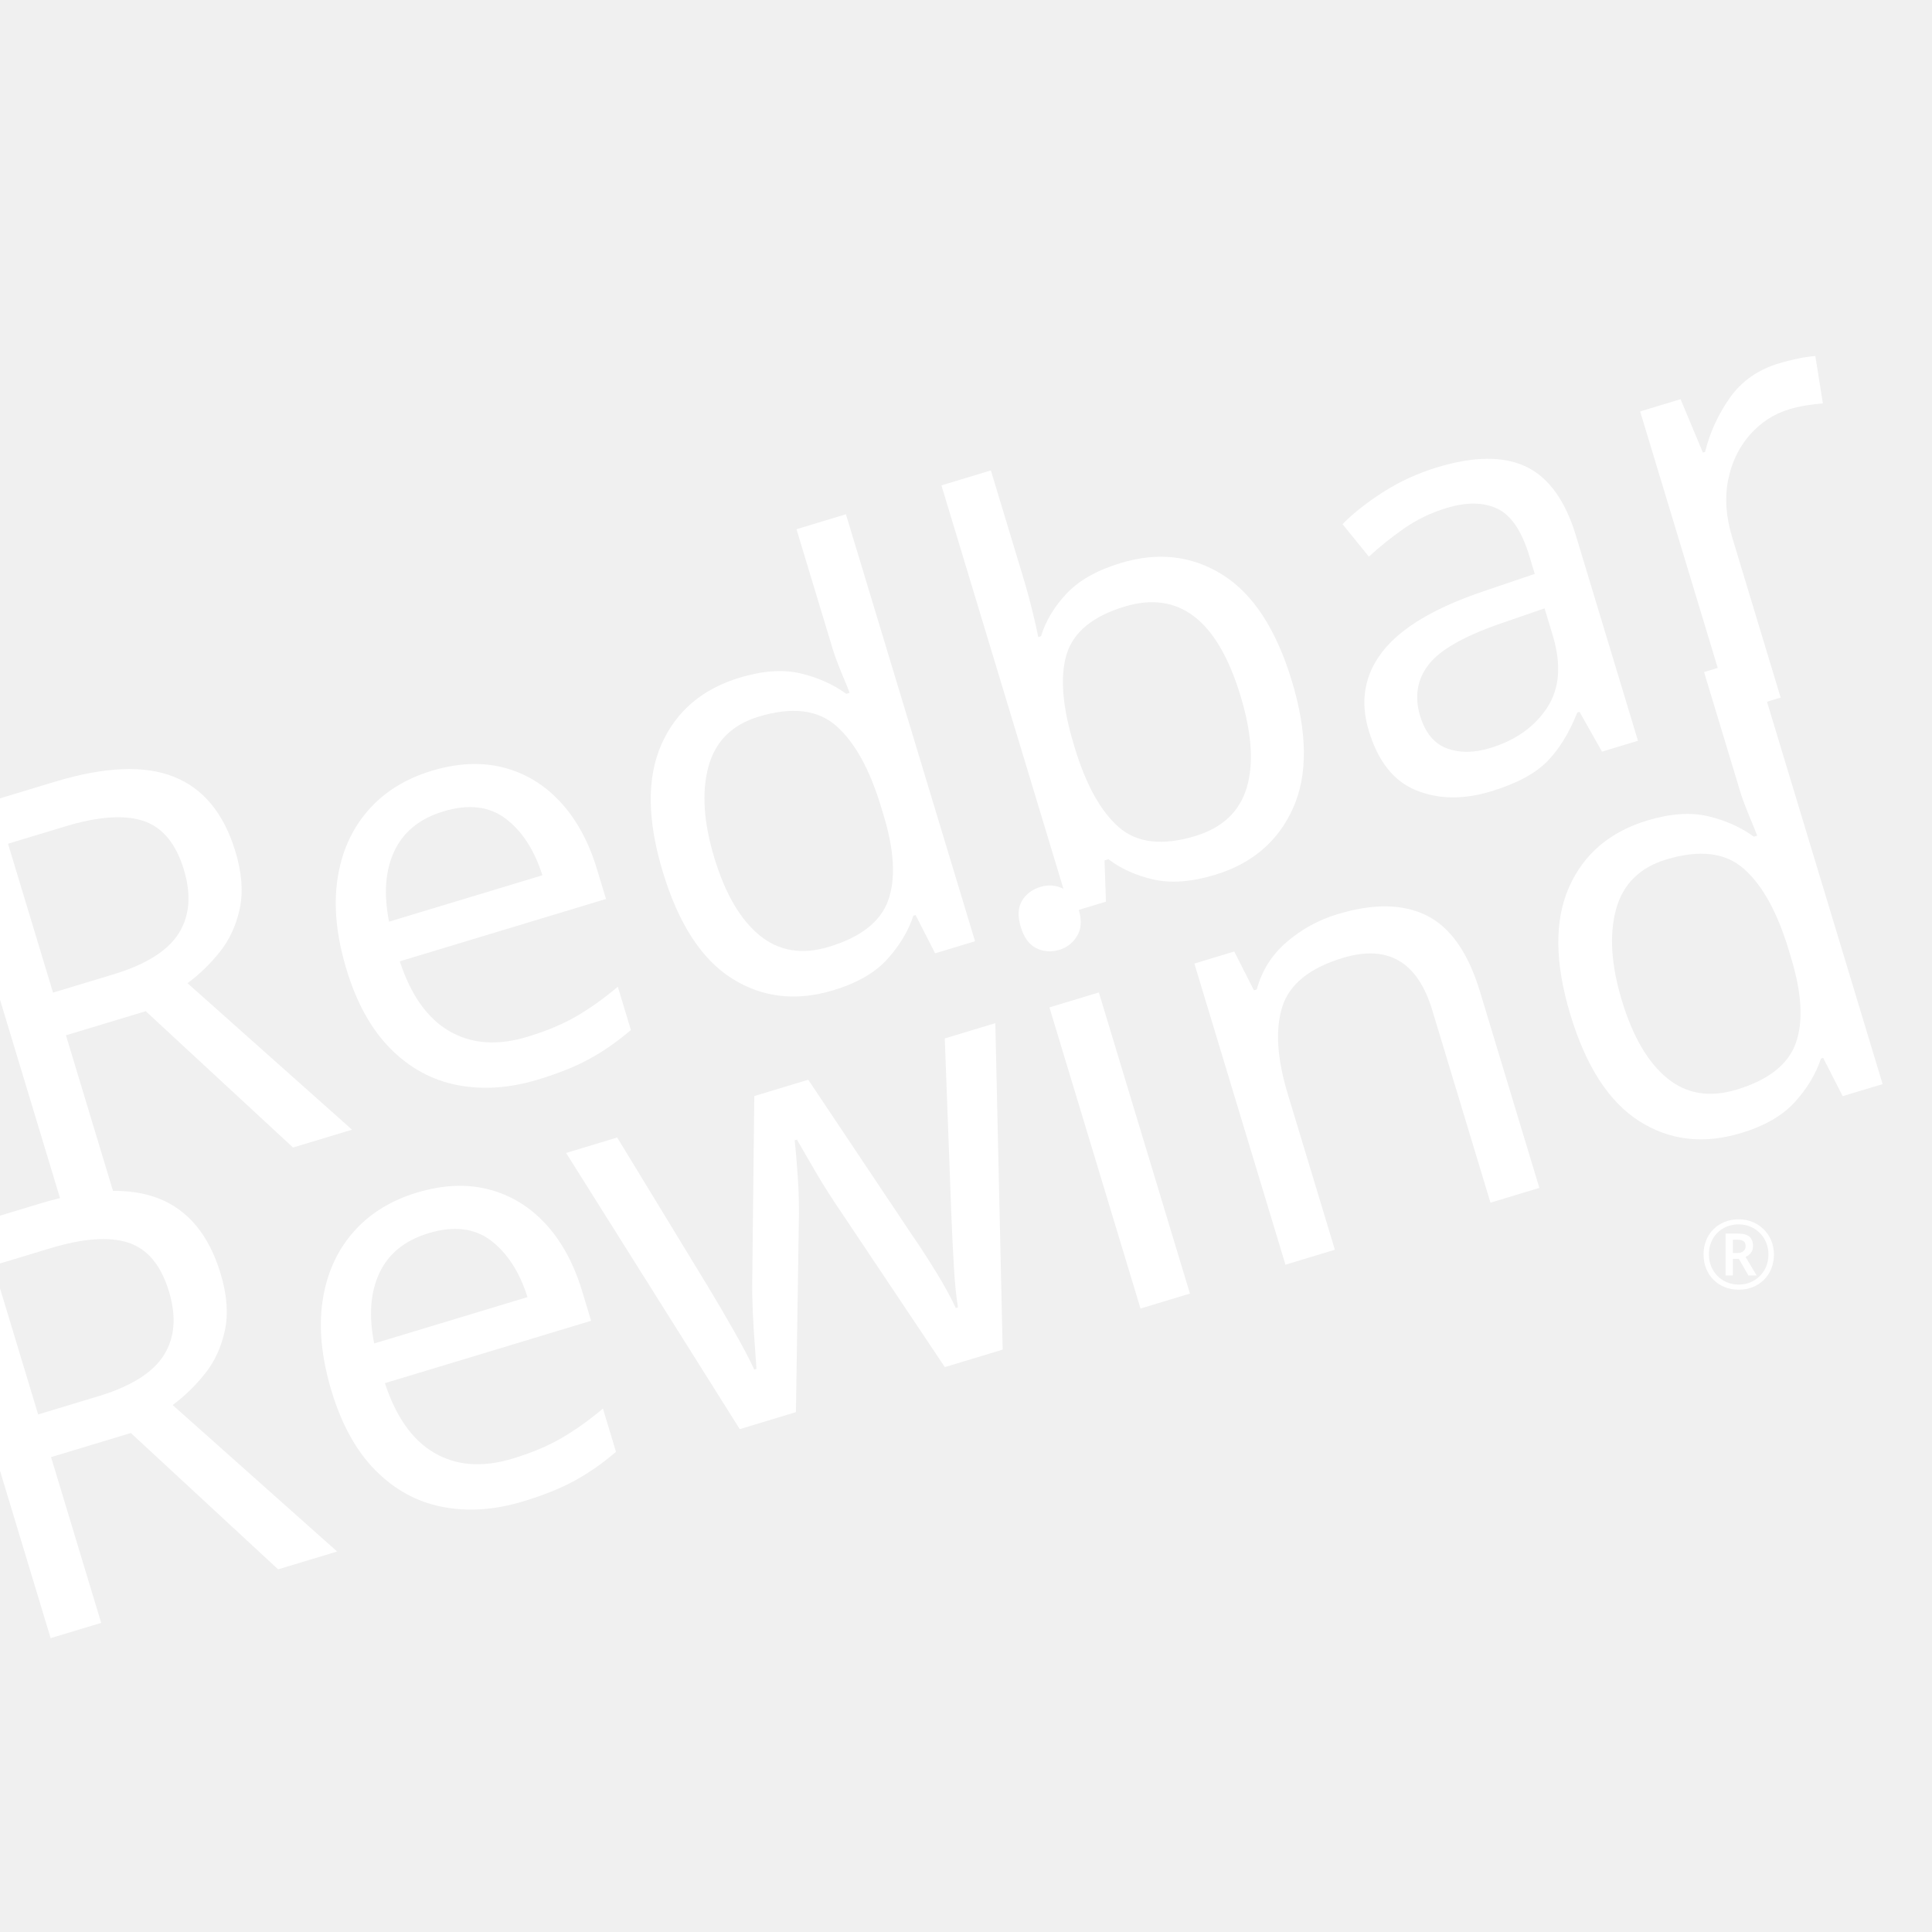
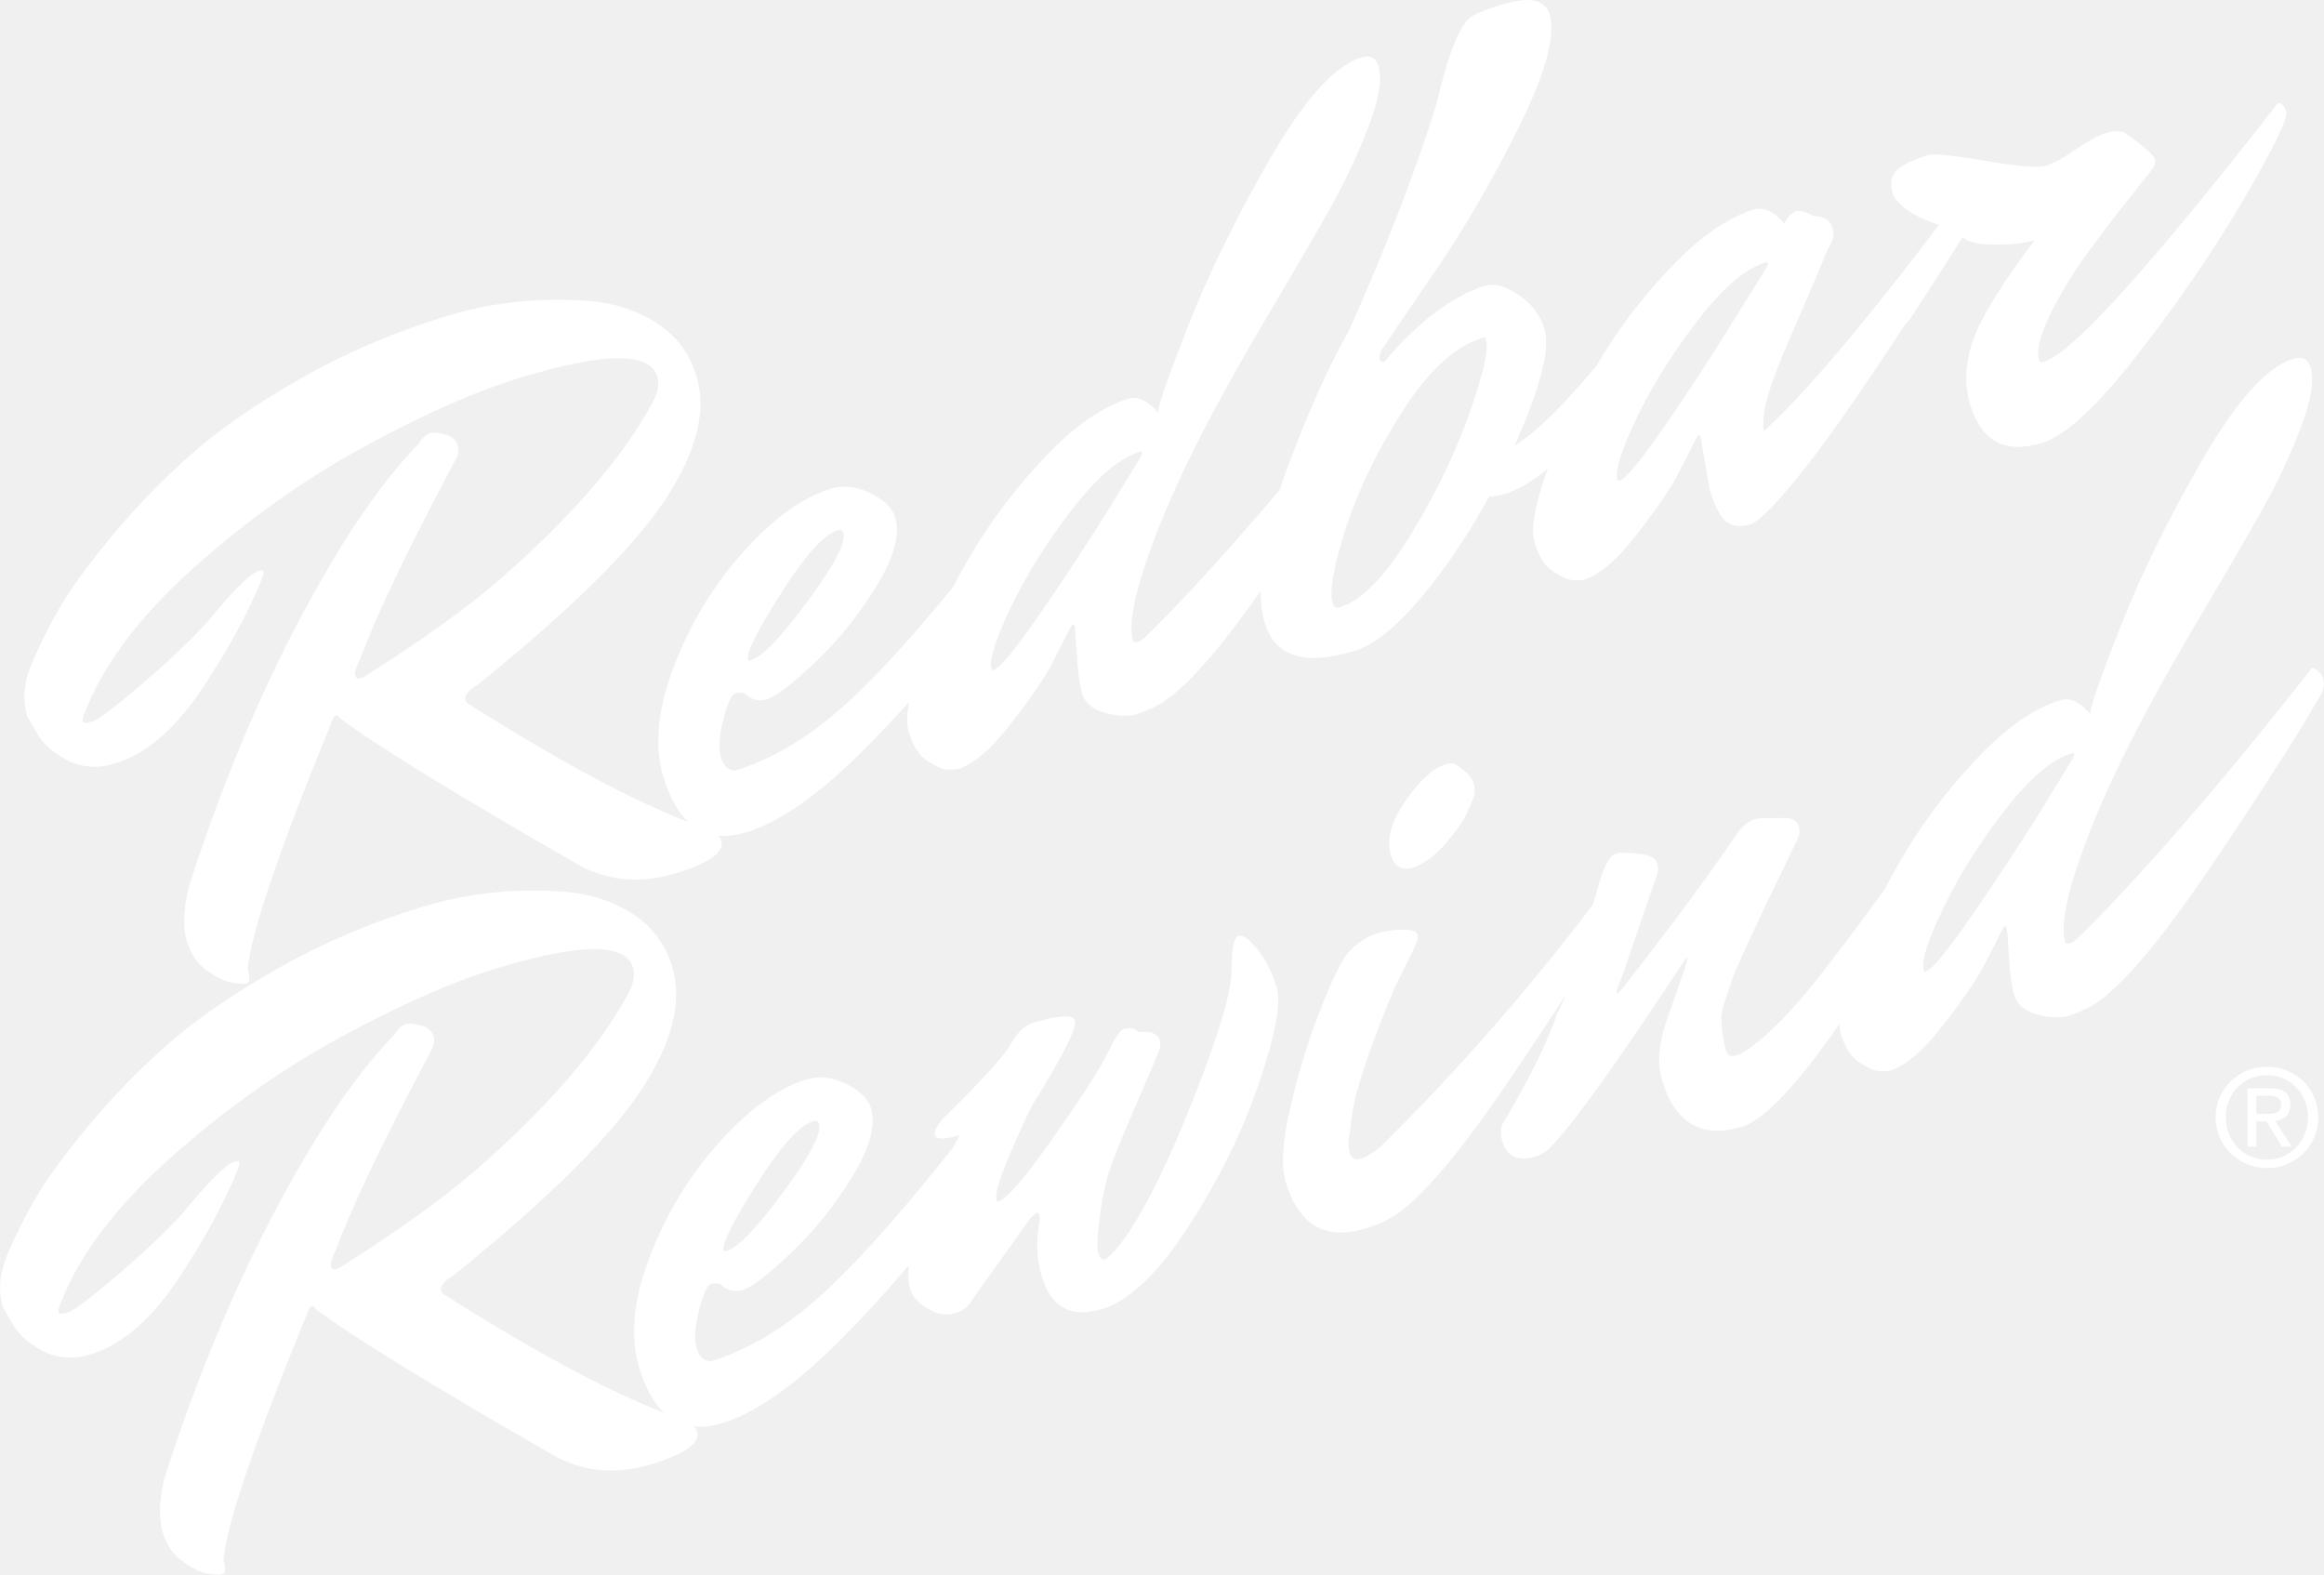
- <svg xmlns="http://www.w3.org/2000/svg" width="900" height="900" viewBox="0 0 900 900">
+ <svg xmlns="http://www.w3.org/2000/svg" id="Layer_1" data-name="Layer 1" viewBox="0 0 774.49 524.66">
  <defs>
    <style>
-       .cls-1, .cls-2 {
-         font-size: 190px;
+       .cls-1 {
        fill: #fff;
-         text-anchor: middle;
-       }
- 
-       .cls-1 {
-         font-family: "Mr Dafoe";
-       }
- 
-       .cls-2 {
-         font-family: HelveticaNeueLTStd-Md, "Helvetica Neue LT Std";
-         font-weight: 500;
      }
    </style>
  </defs>
-   <text id="Redbar_" data-name="Redbar " class="cls-1" transform="translate(448.718 440.136) rotate(-16.827) scale(1.439)">
-     <tspan x="0">Redbar</tspan>
-   </text>
-   <text id="Rewind" class="cls-1" transform="translate(448.718 634.539) rotate(-16.827) scale(1.439)">
-     <tspan x="0">Rewind</tspan>
-   </text>
-   <text id="_" data-name="®" class="cls-2" transform="translate(809.969 600.33) scale(0.235)">
-     <tspan x="0">®</tspan>
-   </text>
+   <path class="cls-1" d="M12.02,243.79c1.86,3.63,5.23,6.75,10.12,9.37,4.89,2.62,10.29,3.03,16.23,1.23,10.99-3.32,21.32-12.63,30.97-27.93,4.28-6.62,7.78-12.54,10.49-17.74,2.71-5.2,4.76-9.44,6.15-12.71,1.39-3.28,2.02-5.13,1.89-5.57-.13-.43-.72-.5-1.77-.18-2.79,.84-8.64,6.71-17.53,17.58-5.89,6.35-13.19,13.23-21.9,20.62-8.71,7.4-14.03,11.38-15.95,11.96-1.92,.58-2.97,.57-3.16-.05-.18-.61,.18-1.91,1.1-3.9,6.27-15.79,18.41-31.7,36.41-47.72,18.01-16.01,36.91-29.39,56.7-40.14,19.79-10.74,36.97-18.32,51.54-22.73,14.57-4.41,25.53-6.58,32.88-6.52,7.35,.06,11.63,2.1,12.85,6.11,.79,2.62,.13,5.77-2,9.46-9.96,18.06-26.77,37.42-50.41,58.09-11.17,9.66-26.35,20.54-45.55,32.63l-1.05,.32c-.88,.26-1.44-.04-1.7-.91-.26-.87,.37-2.87,1.9-6,5.12-13.92,15.62-35.86,31.51-65.8,1.03-1.64,1.29-3.29,.79-4.95-.5-1.66-1.85-2.82-4.05-3.49-2.2-.67-3.96-.8-5.26-.41-1.31,.4-2.54,1.53-3.69,3.4-8.56,8.87-17.12,20.22-25.69,34.05-20.18,32.77-37.22,70.86-51.13,114.29-1.59,7.34-1.74,13.14-.45,17.42,1.29,4.28,3.52,7.55,6.69,9.83,3.16,2.28,5.95,3.63,8.36,4.04,2.41,.41,4.09,.47,5.05,.18,.96-.29,1.02-1.83,.17-4.62,1.09-12.13,10.52-39.84,28.28-83.11,.31-.85,.69-1.35,1.12-1.48,.43-.13,.85,.13,1.23,.77,11.63,8.86,38.41,25.33,80.35,49.39,9.72,5.06,20.25,5.88,31.59,2.44,11.34-3.43,16.43-7.07,15.27-10.9-.18-.6-.5-1.15-.96-1.66,2.82,.26,5.91-.12,9.25-1.13,11.34-3.43,24.53-12.7,39.57-27.82,5.18-5.21,10.08-10.41,14.73-15.6-.79,4.36-.83,7.76-.09,10.18,1.37,4.54,3.47,7.71,6.31,9.52,2.83,1.81,4.97,2.73,6.41,2.77,1.44,.04,2.62,.01,3.55-.07,5.23-1.58,11.17-6.66,17.81-15.24,6.64-8.58,11.16-15.18,13.57-19.82,2.41-4.63,4.38-8.51,5.91-11.64,.48-.91,.86-1.4,1.12-1.48s.46,.1,.59,.54c.13,.44,.37,3.6,.73,9.49,.35,5.89,.95,10.24,1.8,13.03,.84,2.79,3.02,4.8,6.53,6.02,3.51,1.22,7.09,1.57,10.74,1.04,3.66-1.11,6.93-2.57,9.81-4.39,8.03-5.36,18.82-17.66,32.35-36.87,.03,4.02,.49,7.58,1.42,10.66,3.38,11.17,13.27,14.27,29.67,9.31,6.63-2,14.07-7.92,22.34-17.75,8.26-9.83,16.01-21.36,23.24-34.59l-.29,.94c2.2-.28,3.82-.58,4.87-.9,4.55-1.38,9.38-4.22,14.49-8.51-.11,.31-.24,.63-.35,.94-4.07,11.42-5.42,19.4-4.04,23.93,1.37,4.54,3.47,7.71,6.31,9.52,2.83,1.81,4.97,2.73,6.41,2.78,1.44,.04,2.62,.01,3.55-.07,5.23-1.58,11.17-6.66,17.81-15.24,6.64-8.58,11.16-15.18,13.57-19.82,2.41-4.63,4.38-8.51,5.91-11.64,.48-.91,.86-1.4,1.12-1.48,.26-.08,.47,.14,.63,.67l2.97,17.38c1.63,5.41,3.46,8.95,5.5,10.62,2.03,1.67,4.7,2.01,8.02,1,3.31-1,10.24-8.33,20.77-21.99,4.37-5.7,9.23-12.45,14.58-20.26,5.35-7.8,10.08-14.85,14.17-21.14,.66-1,1.32-2.03,1.98-3.05,.67-.6,1.27-1.25,1.79-1.95,8.31-12.8,14.13-21.89,17.46-27.27,2.03,1.67,5.8,2.49,11.31,2.44,5.51-.05,9.74-.52,12.71-1.42-11.14,14.79-18,25.96-20.57,33.5-2.58,7.54-2.86,14.62-.86,21.25,3.7,12.21,11.65,16.47,23.86,12.78,7.85-2.37,18.59-12.34,32.24-29.89,13.64-17.55,25.41-34.82,35.32-51.81,9.9-16.99,14.53-26.57,13.87-28.76-.66-2.18-1.6-3.09-2.82-2.72-42.53,54.57-68.51,83.27-77.93,86.12-.88,.26-1.39,.13-1.54-.39-1-3.31,.21-8.44,3.63-15.38,3.42-6.94,7.36-13.46,11.79-19.56,4.44-6.1,9.04-12.16,13.79-18.17,4.75-6.01,7.57-9.57,8.47-10.7,.89-1.13,1.16-2.3,.79-3.52-.37-1.22-3.61-4.05-9.71-8.49-1.59-.85-3.74-.87-6.44-.05-2.71,.82-6.1,2.66-10.19,5.51-4.09,2.86-7.4,4.67-9.93,5.43-2.53,.77-9.22,.22-20.06-1.64-10.85-1.86-17.23-2.5-19.15-1.92-5.06,1.53-8.55,3.21-10.48,5.03-1.92,1.82-2.36,4.48-1.3,7.96,.16,.52,.68,1.32,1.58,2.38,2.63,3.14,7.24,5.77,13.81,7.9-25.25,33.3-44.7,56.21-58.34,68.7-.65-3.42,.12-8.41,2.32-14.99,1.32-3.83,2.64-7.32,3.97-10.48,1.33-3.16,3.56-8.36,6.71-15.6,3.14-7.23,5.86-13.67,8.15-19.32,1.81-2.83,2.45-5.12,1.92-6.87-.53-1.74-1.46-2.94-2.8-3.58-1.34-.64-2.56-.89-3.66-.75-2.55-1.51-4.53-2.06-5.92-1.64-1.4,.42-2.7,1.77-3.92,4.04-3.29-3.95-6.62-5.52-9.99-4.69-8.73,2.64-17.97,9.05-27.74,19.24-9.71,10.13-17.99,21.1-24.85,32.9-2.4,2.84-4.95,5.77-7.68,8.78-7.91,8.77-14.45,14.7-19.61,17.79,8.61-19.36,11.95-32.27,10-38.73-1.95-6.45-6.64-11.23-14.04-14.32-2.12-.69-4.22-.72-6.31-.09-10.88,3.68-21.88,12.04-32.97,25.11-.88,.26-1.41,.05-1.63-.65-.21-.7,.02-1.81,.7-3.35l15.43-22.66c10.51-14.98,20.42-31.79,29.74-50.41,9.31-18.62,12.89-31.51,10.73-38.67-1.48-4.88-6.75-5.95-15.82-3.21-5.06,1.53-8.5,2.91-10.32,4.12-1.82,1.22-3.66,4.11-5.52,8.67-1.86,4.56-3.49,9.87-4.9,15.91-1.41,6.05-4.86,16.51-10.35,31.41-5.49,14.9-12.27,31.37-20.33,49.42-.05-.17-1.32,2.11-3.78,6.86-2.47,4.75-5.36,10.95-8.65,18.61-3.3,7.67-6.44,15.71-9.41,24.13-.31,.89-.61,1.78-.91,2.67-12.11,14.32-23.42,26.99-33.92,38-7.49,7.98-11.8,12.14-12.94,12.48-1.14,.34-1.78,.25-1.94-.27-1.85-6.1,1.09-18.9,8.82-38.37,7.72-19.47,20.51-44.1,38.36-73.87,7.69-12.99,13.91-23.72,18.68-32.21,4.76-8.48,8.93-17.36,12.51-26.63,3.58-9.27,4.71-16.08,3.38-20.45-.84-2.79-2.75-3.74-5.71-2.84-8.73,2.64-18.75,13.72-30.08,33.23-11.33,19.52-20.55,38.31-27.66,56.35-7.11,18.05-10.39,27.66-9.85,28.83-3.52-4.08-6.85-5.64-9.99-4.69-8.73,2.64-17.93,9.04-27.61,19.2-9.69,10.17-18.05,21.22-25.11,33.16-2.08,3.53-4.02,7.03-5.83,10.51-12.89,15.7-23.84,27.81-32.85,36.32-13.18,12.46-26.4,20.7-39.66,24.71-2.3-.06-3.89-1.54-4.76-4.42-.87-2.88-.61-7.05,.78-12.52,1.39-5.46,2.7-8.39,3.92-8.76,1.22-.37,2.26-.4,3.12-.08,2.19,2.2,4.72,2.86,7.6,1.99,2.88-.87,8.13-4.89,15.78-12.06,7.64-7.17,14.46-15.61,20.47-25.33,6.01-9.72,8.14-17.46,6.4-23.22-.95-3.14-3.72-5.83-8.29-8.06-4.58-2.23-8.96-2.72-13.15-1.45-9.42,2.85-19.12,9.83-29.09,20.94-9.97,11.11-17.69,23.82-23.17,38.14-5.48,14.32-6.66,26.63-3.54,36.92,2.04,6.73,4.79,11.74,8.25,15.02-18.7-7.21-42.9-20.19-72.62-38.97-.91-.48-1.44-.99-1.6-1.51-.48-1.57,.9-3.32,4.13-5.25,30.91-24.96,51.67-45.43,62.27-61.39,10.6-15.96,14.13-29.79,10.59-41.48-2.27-7.5-6.66-13.36-13.17-17.58-6.51-4.22-13.97-6.67-22.37-7.38-16.57-1.27-32.36,.36-47.36,4.9-17.27,5.22-33.47,12.12-48.58,20.69-15.12,8.57-27.48,17.12-37.09,25.64-9.61,8.53-18.36,17.55-26.23,27.07-7.88,9.52-13.64,17.41-17.27,23.65-3.64,6.24-6.78,12.53-9.44,18.85-2.66,6.33-3.17,12.2-1.53,17.6l2.97,5.1ZM565.83,106.71c8.34-10.81,15.83-17.21,22.46-19.22,.52-.16,.83-.11,.9,.16,.08,.26-.13,.85-.61,1.76l-10.78,17.26c-7.01,11.45-14.59,23.08-22.73,34.87-8.14,11.79-13.26,18.01-15.36,18.64-.35,.11-.57-.01-.68-.37-.9-2.96,1.26-9.85,6.46-20.66,5.2-10.81,11.98-21.62,20.33-32.43Zm-98.1,29.81c8.56-13.25,17.38-21.25,26.45-24,.52-.16,.86,.02,1.02,.55,1,3.32-.89,11.69-5.68,25.14-4.79,13.44-11.37,26.96-19.73,40.53-8.37,13.58-16.13,21.45-23.28,23.61-1.22,.37-2.02-.06-2.38-1.28-1.21-4.01,.28-12.46,4.47-25.35,4.2-12.88,10.58-25.95,19.13-39.21Zm-88.01,14.05c.52-.16,.82-.11,.9,.16s-.13,.85-.61,1.76l-10.52,17.18c-7.19,11.51-14.85,23.16-22.99,34.95-8.14,11.79-13.26,18.01-15.36,18.64-.35,.11-.58-.01-.68-.37-.9-2.96,1.26-9.85,6.46-20.66,5.2-10.81,11.98-21.62,20.33-32.43,8.34-10.81,15.83-17.21,22.47-19.22Zm-119.43,47.12c7.99-12.6,14.26-19.59,18.8-20.97,1.05-.32,1.7-.04,1.96,.83,.95,3.14-3,10.72-11.84,22.72-8.84,12.01-15.18,18.59-19.02,19.75-.52,.16-.84,.07-.94-.29-.63-2.09,3.04-9.44,11.04-22.05Z" />
+   <path class="cls-1" d="M419.02,316.24c-2.73-3.36-4.84-4.82-6.32-4.37-1.48,.45-2.24,4.1-2.25,10.96,.15,6.81-3.96,20.91-12.34,42.29-8.38,21.39-16.03,37.03-22.94,46.93-3.36,4.64-5.74,7.16-7.13,7.58-.88,.26-1.55-.39-2.02-1.96s-.38-5.17,.3-10.8c.68-5.63,1.56-10.42,2.65-14.37,1.09-3.95,4.1-11.62,9.04-23.01,4.93-11.39,7.66-17.79,8.19-19.19,.53-1.4,.64-2.62,.32-3.67-.69-2.27-3.06-3.17-7.1-2.71-1.35-1.31-2.98-1.67-4.9-1.09-1.22,.37-3.03,3.06-5.42,8.07-2.39,5.01-8.35,14.29-17.86,27.83-9.52,13.55-15.68,20.74-18.47,21.58-.35,.11-.58-.01-.68-.37-.58-1.92,.89-6.98,4.4-15.19,3.52-8.2,6.13-13.89,7.83-17.08l2.9-4.59c7.98-13.27,11.66-20.95,11.03-23.04-.63-2.09-5.31-1.82-14.03,.82-2.79,.84-5.27,3.21-7.42,7.1-2.16,3.89-9.7,12.17-22.62,24.84-2.09,2.54-2.98,4.33-2.66,5.38,.48,1.57,3.24,1.59,8.3,.06-.81,1.48-1.58,2.93-2.34,4.35-16.44,20.61-30.08,36.05-40.9,46.29-13.18,12.46-26.4,20.7-39.66,24.71-2.3-.06-3.89-1.54-4.76-4.42-.87-2.88-.61-7.05,.78-12.52,1.39-5.46,2.7-8.38,3.92-8.75,1.22-.37,2.26-.4,3.12-.09,2.19,2.2,4.72,2.86,7.6,1.99,2.88-.87,8.13-4.89,15.78-12.06,7.64-7.17,14.46-15.61,20.47-25.33,6.01-9.72,8.15-17.46,6.4-23.22-.95-3.14-3.72-5.82-8.29-8.06-4.58-2.23-8.96-2.72-13.15-1.45-9.42,2.85-19.12,9.83-29.09,20.94-9.97,11.11-17.69,23.82-23.17,38.14-5.48,14.32-6.66,26.63-3.54,36.92,2.04,6.73,4.79,11.74,8.25,15.02-18.7-7.21-42.9-20.19-72.62-38.97-.91-.48-1.44-.99-1.6-1.51-.48-1.57,.9-3.32,4.13-5.25,30.91-24.96,51.67-45.43,62.27-61.39,10.6-15.96,14.13-29.79,10.59-41.48-2.27-7.5-6.66-13.36-13.17-17.58-6.51-4.21-13.97-6.67-22.37-7.37-16.57-1.27-32.36,.36-47.36,4.9-17.27,5.22-33.47,12.12-48.58,20.69-15.12,8.57-27.48,17.12-37.09,25.64-9.61,8.53-18.36,17.55-26.23,27.07-7.88,9.52-13.64,17.41-17.27,23.65-3.64,6.24-6.78,12.53-9.44,18.85-2.66,6.33-3.17,12.2-1.53,17.6l2.97,5.1c1.86,3.63,5.23,6.75,10.12,9.37,4.89,2.62,10.29,3.03,16.23,1.23,10.99-3.32,21.32-12.63,30.97-27.93,4.28-6.62,7.78-12.54,10.49-17.74,2.71-5.2,4.76-9.44,6.15-12.71,1.39-3.28,2.02-5.13,1.89-5.57-.13-.43-.72-.5-1.77-.18-2.79,.84-8.64,6.71-17.53,17.59-5.89,6.35-13.19,13.23-21.9,20.62-8.72,7.4-14.03,11.38-15.95,11.96-1.92,.58-2.97,.57-3.16-.04-.18-.61,.18-1.91,1.1-3.9,6.27-15.79,18.41-31.7,36.41-47.72,18.01-16.02,36.91-29.39,56.7-40.14,19.79-10.74,36.97-18.32,51.54-22.73,14.56-4.41,25.53-6.58,32.88-6.52,7.35,.06,11.63,2.1,12.85,6.11,.79,2.62,.13,5.77-2,9.46-9.96,18.06-26.77,37.43-50.41,58.09-11.17,9.66-26.35,20.54-45.55,32.63l-1.05,.32c-.87,.26-1.44-.04-1.7-.91-.26-.87,.37-2.87,1.9-6,5.12-13.92,15.62-35.86,31.51-65.8,1.03-1.64,1.29-3.29,.79-4.95-.5-1.66-1.85-2.82-4.05-3.49-2.2-.67-3.96-.8-5.26-.41-1.31,.4-2.54,1.53-3.69,3.4-8.56,8.87-17.12,20.22-25.69,34.05-20.18,32.77-37.22,70.86-51.13,114.29-1.59,7.34-1.74,13.14-.45,17.42,1.29,4.28,3.52,7.55,6.69,9.83,3.16,2.28,5.95,3.63,8.36,4.04,2.41,.41,4.09,.47,5.05,.18,.96-.29,1.02-1.83,.17-4.62,1.09-12.13,10.52-39.84,28.28-83.11,.31-.85,.68-1.35,1.12-1.48,.43-.13,.85,.13,1.23,.77,11.63,8.86,38.41,25.33,80.35,49.4,9.72,5.06,20.25,5.87,31.59,2.44,11.34-3.43,16.43-7.07,15.27-10.9-.18-.6-.5-1.15-.96-1.66,2.82,.26,5.9-.12,9.25-1.13,11.34-3.43,24.53-12.7,39.57-27.82,8.24-8.28,15.79-16.55,22.69-24.8-.3,3.2-.12,5.94,.56,8.19,.69,2.27,2.6,4.35,5.75,6.26,3.15,1.91,6.16,2.42,9.04,1.55,2.88-.87,4.84-2.42,5.88-4.64l19.27-26.96c1.01-1.06,1.73-1.67,2.17-1.8,.43-.13,.72,.02,.85,.46,.13,.44,.19,.94,.17,1.52-1.35,6.88-1.12,13.29,.67,19.22,3.11,10.3,9.81,13.88,20.11,10.77,9.07-2.74,18.67-11.93,28.8-27.56,10.13-15.63,17.94-31.51,23.44-47.65,5.5-16.13,7.47-26.77,5.91-31.92-1.56-5.14-3.7-9.4-6.43-12.76Zm-166.84,78.31c7.99-12.6,14.26-19.59,18.8-20.97,1.05-.32,1.7-.04,1.96,.83,.95,3.14-3,10.72-11.84,22.72-8.84,12.01-15.18,18.59-19.02,19.75-.52,.16-.84,.07-.94-.29-.63-2.09,3.04-9.44,11.04-22.05Z" />
+   <path class="cls-1" d="M485.27,254.79c-.73-.54-1.98-.54-3.72-.02-4.02,1.21-8.41,5.26-13.19,12.13-4.78,6.87-6.37,12.92-4.79,18.16,1,3.32,3.15,4.76,6.45,4.33,4.19-1.27,8.07-4.01,11.65-8.24,3.58-4.22,5.86-7.39,6.84-9.5,.98-2.1,1.8-3.97,2.45-5.6,.65-1.62,.7-3.35,.14-5.19-.55-1.83-2.5-3.86-5.84-6.09Z" />
+   <path class="cls-1" d="M774.26,226.23c-.53-1.74-1.76-2.99-3.7-3.74-25.3,32.22-47.78,58.63-67.44,79.24-7.49,7.98-11.8,12.14-12.94,12.48-1.14,.34-1.78,.25-1.94-.27-1.85-6.11,1.09-18.9,8.82-38.37,7.72-19.47,20.51-44.09,38.36-73.87,7.69-12.99,13.91-23.72,18.68-32.21,4.76-8.48,8.93-17.36,12.51-26.64,3.58-9.27,4.71-16.08,3.38-20.45-.84-2.79-2.75-3.74-5.71-2.84-8.73,2.64-18.75,13.72-30.08,33.23-11.33,19.52-20.55,38.31-27.66,56.35-7.11,18.05-10.39,27.66-9.85,28.83-3.52-4.08-6.85-5.64-9.99-4.69-8.73,2.64-17.93,9.04-27.61,19.21-9.69,10.17-18.05,21.22-25.11,33.16-2.12,3.6-4.09,7.16-5.94,10.71-.16,.22-.32,.43-.48,.66-9.48,13.06-17.16,23.24-23.04,30.54-5.89,7.31-11.12,12.98-15.7,17.03-4.58,4.06-7.88,6.38-9.88,6.99-2.01,.61-3.25,.13-3.72-1.44-.9-2.96-1.43-6.61-1.6-10.94,.1-1.55,.54-3.54,1.34-5.97,.79-2.42,1.51-4.6,2.17-6.51,.66-1.91,1.85-4.75,3.57-8.5,1.72-3.76,3.27-7.13,4.65-10.12s3.51-7.44,6.39-13.36c2.88-5.91,5.42-11.21,7.62-15.87,.43-1.08,.44-2.32,.02-3.72-.42-1.39-1.64-2.26-3.65-2.61l-7.96,.12c-.63-.19-1.77-.04-3.43,.47-1.66,.5-3.44,2-5.36,4.48-9.87,14.6-22.78,32.03-38.75,52.28l-1.07,1.18c-.18,.05-.31-.09-.42-.44-.11-.35,.55-2.26,1.98-5.74l11.4-33.15c.5-1.48,.57-2.84,.2-4.06-.53-1.74-2.62-2.82-6.27-3.25-3.65-.42-6.17-.42-7.57,0-1.92,.58-3.76,3.8-5.5,9.66-.67,2.23-1.38,4.69-2.14,7.37-22.39,29.4-46.13,56.44-71.23,81.08-2.65,1.94-4.59,3.1-5.81,3.47-2.09,.63-3.43,0-4.01-1.93-.58-1.92-.54-4.31,.12-7.18,.42-6.79,2.63-15.69,6.63-26.71,4-11.01,7.15-18.87,9.44-23.56,2.29-4.69,4-8.16,5.14-10.41,1.13-2.24,1.56-3.8,1.3-4.68-.26-.87-1-1.41-2.2-1.62-3.74-.39-7.44-.04-11.1,1.07-3.66,1.11-6.77,3.1-9.33,5.97-1.83,1.51-4.78,7.21-8.83,17.09-4.06,9.9-7.57,20.95-10.53,33.18-2.97,12.23-3.61,21.13-1.92,26.72,4.33,14.31,13.21,19.43,26.64,15.36,3.66-1.11,6.93-2.57,9.81-4.39,8.87-5.92,21.1-20.28,36.67-43.08,5.95-8.66,12.3-18.19,19.05-28.61,.4-.62,.8-1.23,1.18-1.83-.95,2.33-1.94,4.46-2.96,6.37-2.96,9.09-9.11,21.51-18.43,37.28-.45,1.66-.41,3.36,.12,5.11,1.58,5.23,5.25,6.98,11.01,5.24,2.09-.63,3.7-1.59,4.84-2.89,7.05-6.89,21.94-27.58,44.64-62.06,.78-1.19,1.21-1.65,1.29-1.39s-.17,1.34-.74,3.22l-6.58,18.84c-2.39,7.2-2.77,13.5-1.14,18.91,4.33,14.3,13.21,19.43,26.64,15.37,6.98-2.11,17.18-12.62,30.6-31.53,.63-.89,1.24-1.75,1.85-2.62,.05,1.26,.21,2.38,.5,3.34,1.37,4.54,3.47,7.71,6.31,9.52,2.83,1.81,4.97,2.73,6.41,2.77,1.44,.04,2.62,.01,3.55-.07,5.23-1.58,11.17-6.66,17.81-15.24,6.64-8.58,11.16-15.18,13.57-19.82,2.41-4.63,4.38-8.51,5.91-11.64,.48-.91,.86-1.4,1.12-1.48s.46,.1,.59,.54c.13,.44,.38,3.6,.73,9.49s.95,10.24,1.8,13.02c.84,2.79,3.02,4.8,6.53,6.02,3.51,1.22,7.09,1.57,10.74,1.04,3.66-1.11,6.93-2.58,9.81-4.39,8.87-5.92,21.1-20.28,36.67-43.08,5.95-8.66,12.3-18.19,19.05-28.61,6.75-10.42,11.29-17.6,13.62-21.54,2.33-3.94,4.13-6.96,5.4-9.06,1.27-2.1,1.64-4.02,1.11-5.76Zm-94.13,43.89c-7.19,11.5-14.85,23.16-22.99,34.95-8.14,11.79-13.26,18.01-15.36,18.64-.35,.11-.57-.01-.68-.37-.9-2.96,1.26-9.85,6.46-20.66,5.2-10.81,11.98-21.62,20.33-32.43,8.34-10.81,15.83-17.21,22.46-19.22,.52-.16,.82-.11,.9,.16,.08,.26-.13,.85-.61,1.76l-10.52,17.18Z" />
+   <path class="cls-1" d="M763.28,368.14c0-3.84-2.28-5.54-6.88-5.54h-7.41v19.47h2.95v-8.44h3.39l5.13,8.44h3.3l-5.54-8.57c2.86-.36,5.04-1.88,5.04-5.36Zm-11.34,2.99v-6.03h4.02c2.05,0,4.24,.45,4.24,2.86,0,2.99-2.23,3.17-4.73,3.17h-3.53Z" />
+   <path class="cls-1" d="M755.51,355.46c-9.29,0-17.14,7.14-17.14,16.83s7.86,16.92,17.14,16.92,17.05-7.14,17.05-16.92-7.86-16.83-17.05-16.83Zm0,30.94c-7.72,0-13.75-5.98-13.75-14.11s6.03-14.02,13.75-14.02,13.66,6.03,13.66,14.02-6.03,14.11-13.66,14.11Z" />
</svg>
